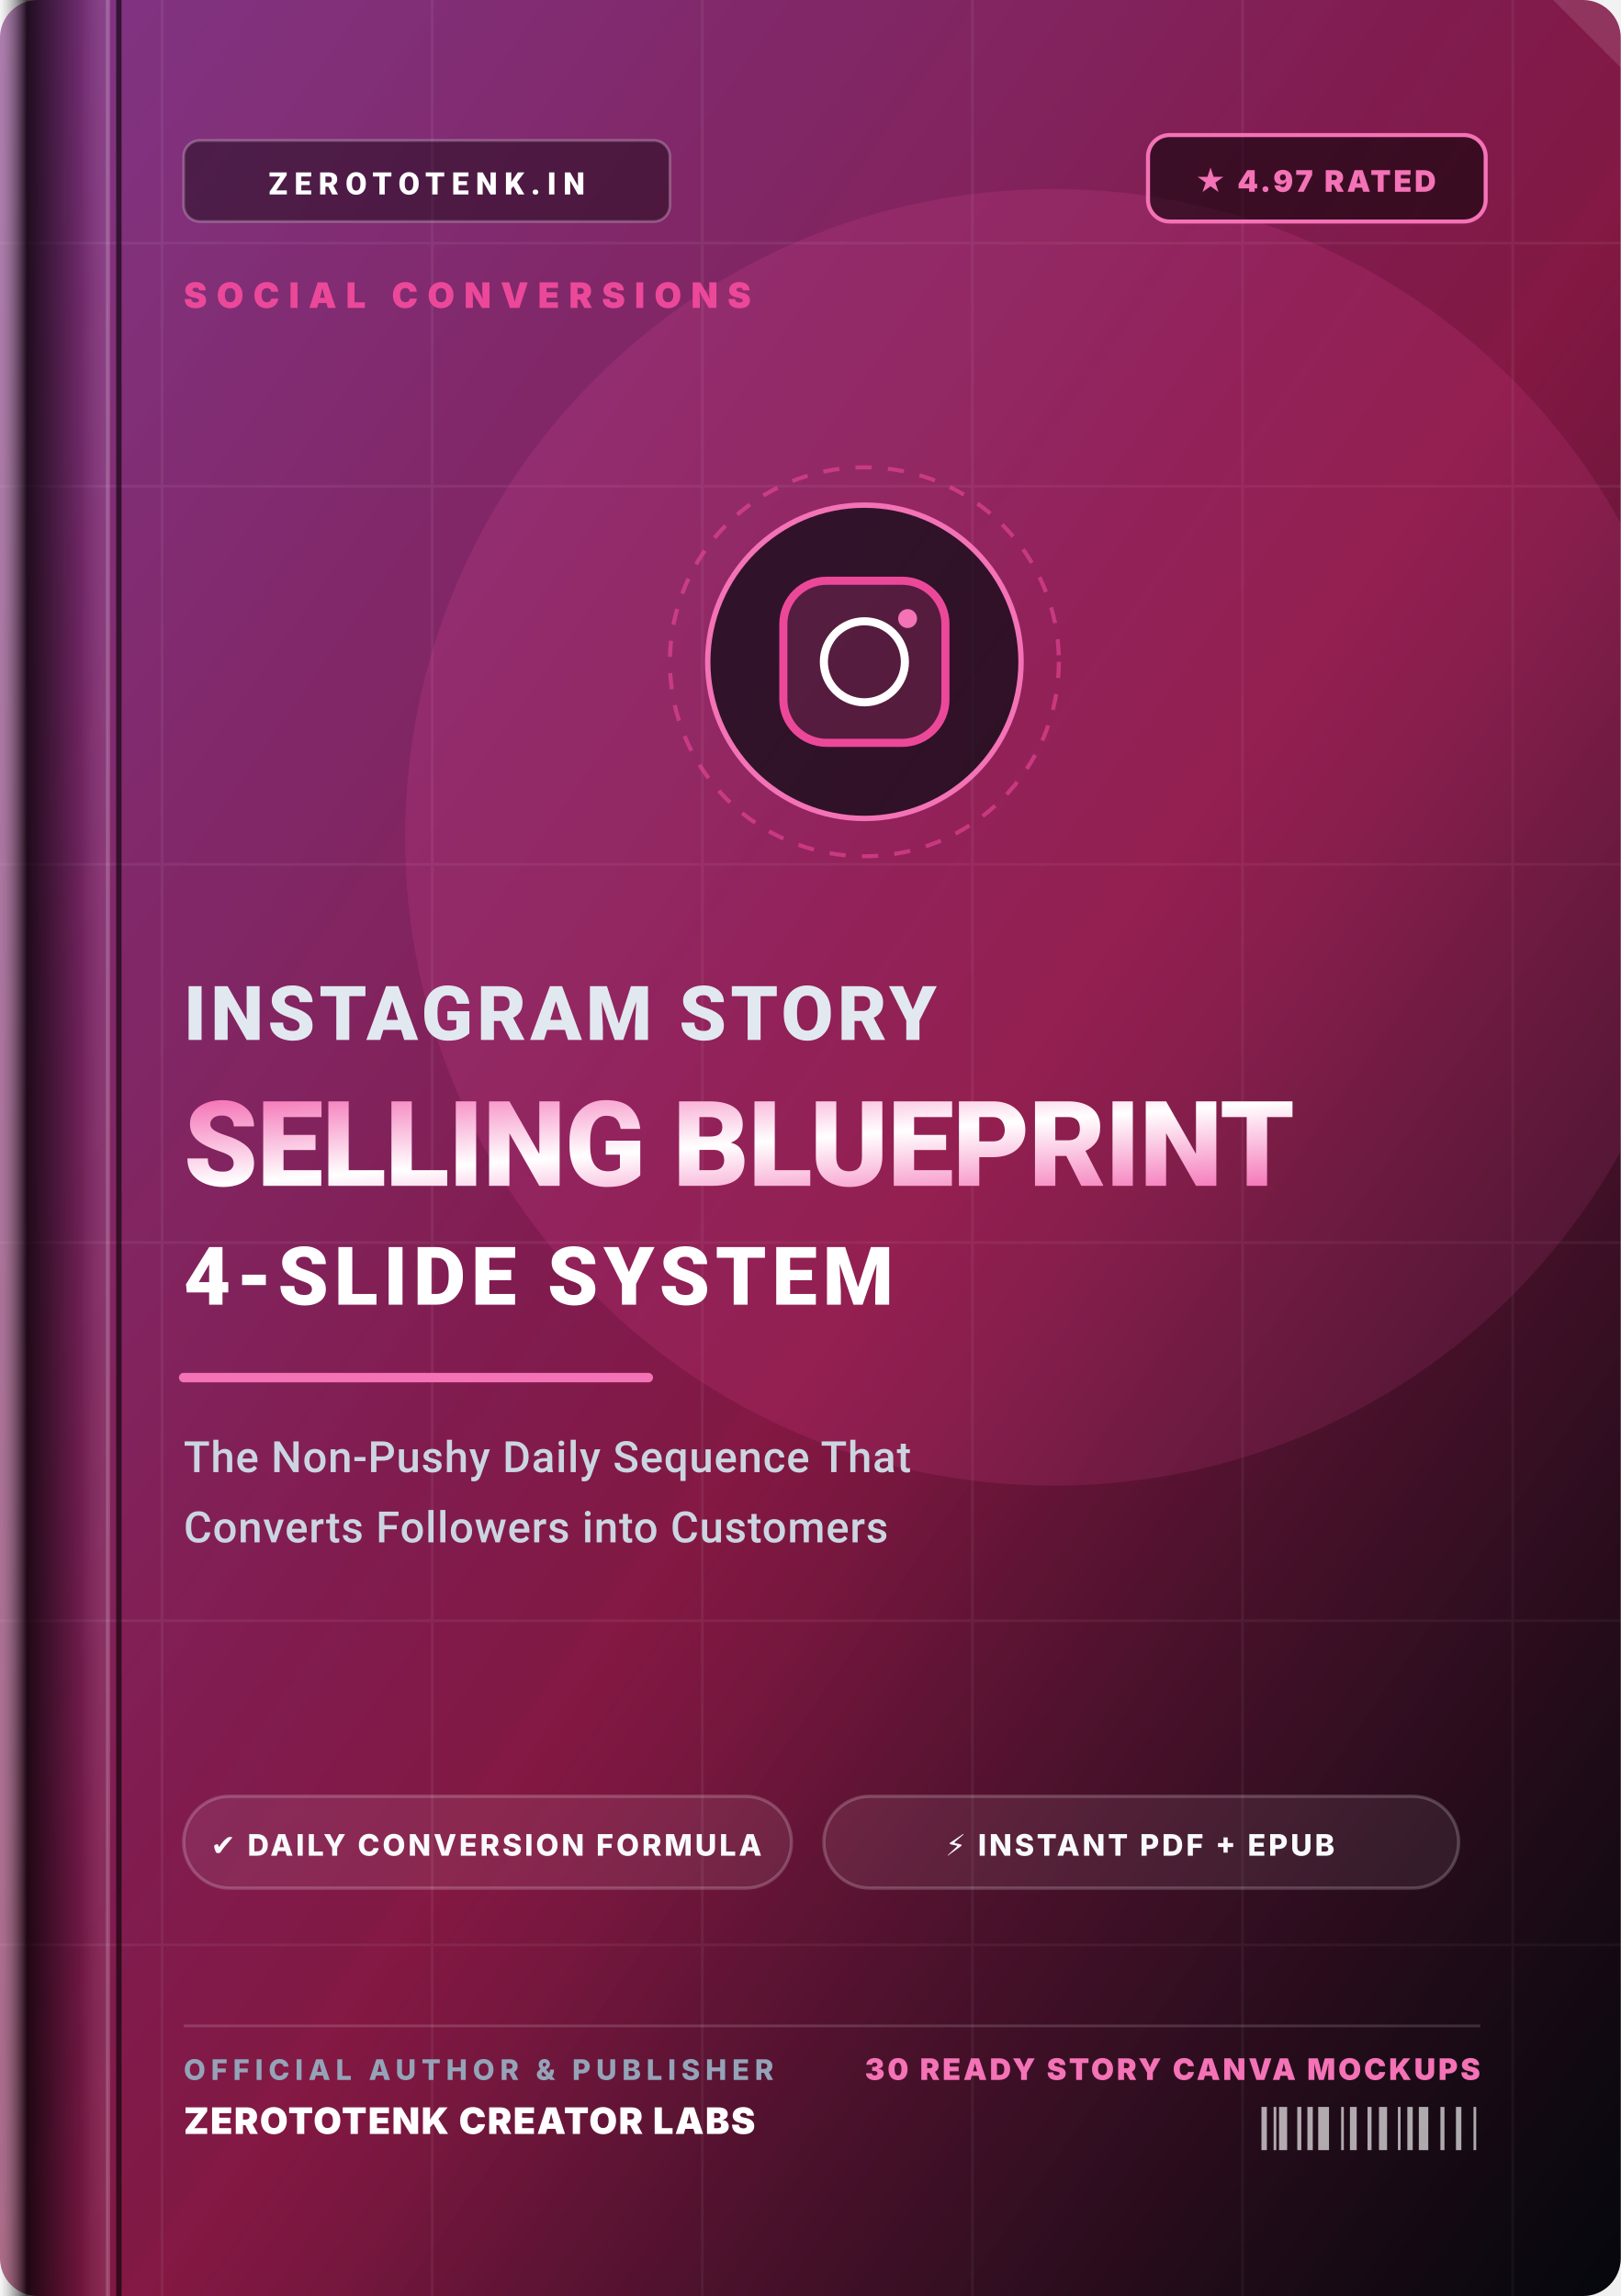
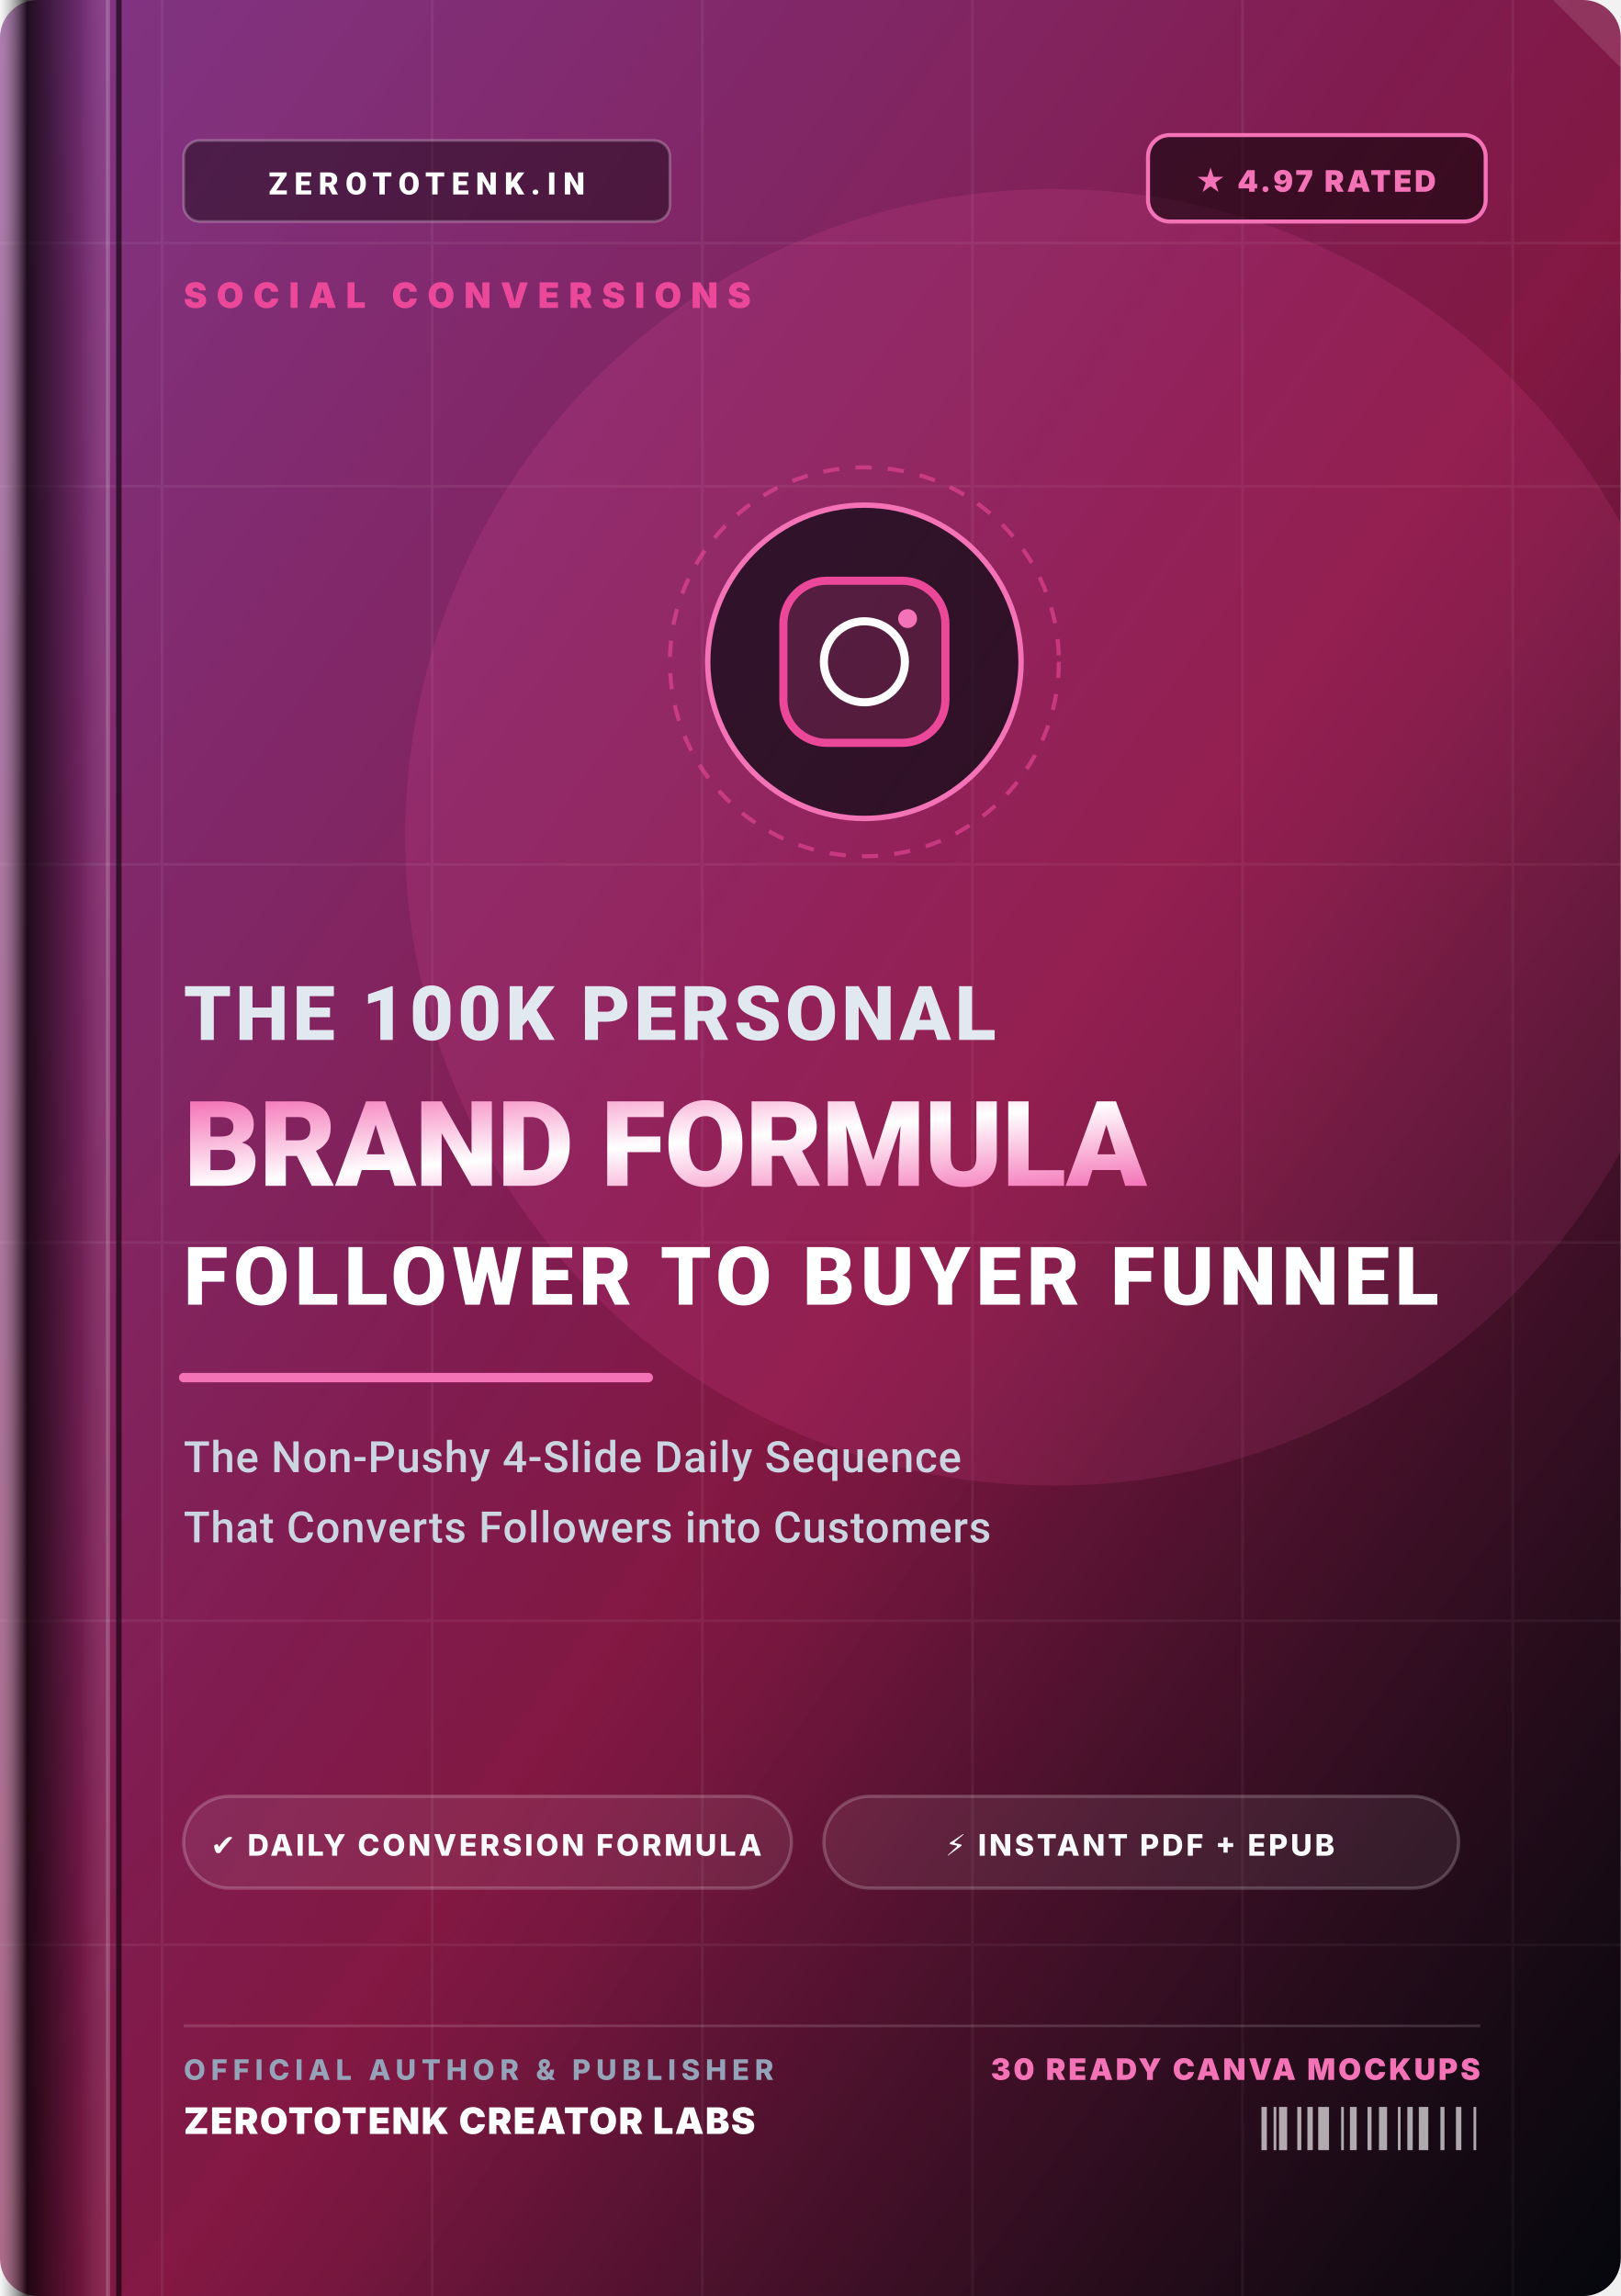
<svg xmlns="http://www.w3.org/2000/svg" viewBox="0 0 600 850" width="100%" height="100%">
  <defs>
    <linearGradient id="bg-instagram-story-selling-blueprint" x1="0%" y1="0%" x2="100%" y2="100%">
      <stop offset="0%" stop-color="#701a75" />
      <stop offset="55%" stop-color="#831843" />
      <stop offset="100%" stop-color="#080c14" />
    </linearGradient>
    <linearGradient id="spineGrad" x1="0%" y1="0%" x2="100%" y2="0%">
      <stop offset="0%" stop-color="rgba(255,255,255,0.35)" />
      <stop offset="25%" stop-color="rgba(0,0,0,0.75)" />
      <stop offset="75%" stop-color="rgba(0,0,0,0.15)" />
      <stop offset="100%" stop-color="rgba(255,255,255,0.08)" />
    </linearGradient>
    <linearGradient id="goldText" x1="0%" y1="0%" x2="100%" y2="100%">
      <stop offset="0%" stop-color="#f472b6" />
      <stop offset="50%" stop-color="#ffffff" />
      <stop offset="100%" stop-color="#f472b6" />
    </linearGradient>
    <linearGradient id="diagonalGloss" x1="0%" y1="0%" x2="100%" y2="100%">
      <stop offset="0%" stop-color="rgba(255,255,255,0.12)" />
      <stop offset="40%" stop-color="rgba(255,255,255,0.03)" />
      <stop offset="60%" stop-color="rgba(0,0,0,0)" />
      <stop offset="100%" stop-color="rgba(0,0,0,0.4)" />
    </linearGradient>
    <filter id="shadow" x="-10%" y="-10%" width="120%" height="120%">
      <feDropShadow dx="0" dy="16" stdDeviation="24" flood-color="#000000" flood-opacity="0.7" />
    </filter>
  </defs>
  <rect x="0" y="0" width="600" height="850" rx="14" fill="url(#bg-instagram-story-selling-blueprint)" />
  <g opacity="0.06" stroke="#ffffff" stroke-width="1">
    <line x1="60" y1="0" x2="60" y2="850" />
    <line x1="160" y1="0" x2="160" y2="850" />
    <line x1="260" y1="0" x2="260" y2="850" />
    <line x1="360" y1="0" x2="360" y2="850" />
    <line x1="460" y1="0" x2="460" y2="850" />
    <line x1="560" y1="0" x2="560" y2="850" />
    <line x1="0" y1="90" x2="600" y2="90" />
    <line x1="0" y1="180" x2="600" y2="180" />
    <line x1="0" y1="320" x2="600" y2="320" />
    <line x1="0" y1="460" x2="600" y2="460" />
    <line x1="0" y1="600" x2="600" y2="600" />
    <line x1="0" y1="720" x2="600" y2="720" />
  </g>
  <circle cx="390" cy="310" r="240" fill="#ec4899" opacity="0.16" />
  <rect x="0" y="0" width="600" height="850" rx="14" fill="url(#diagonalGloss)" pointer-events="none" />
  <rect x="0" y="0" width="40" height="850" fill="url(#spineGrad)" />
  <line x1="40" y1="0" x2="40" y2="850" stroke="rgba(255,255,255,0.2)" stroke-width="1.5" />
  <line x1="44" y1="0" x2="44" y2="850" stroke="rgba(0,0,0,0.6)" stroke-width="2" />
  <g transform="translate(68, 52)">
    <rect x="0" y="0" width="180" height="30" rx="6" fill="rgba(0,0,0,0.4)" stroke="rgba(255,255,255,0.25)" stroke-width="1" />
    <text x="90" y="20" font-family="system-ui, -apple-system, BlinkMacSystemFont, 'Segoe UI', Roboto, sans-serif" font-size="11.5" font-weight="900" fill="#ffffff" letter-spacing="2.5" text-anchor="middle">ZEROTOTENK.IN</text>
  </g>
  <g transform="translate(425, 50)">
    <rect x="0" y="0" width="125" height="32" rx="8" fill="rgba(0,0,0,0.55)" stroke="#f472b6" stroke-width="1.5" />
    <text x="62" y="21" font-family="system-ui, -apple-system, sans-serif" font-size="11" font-weight="900" fill="#f472b6" letter-spacing="1" text-anchor="middle">★ 4.97 RATED</text>
  </g>
  <g transform="translate(68, 114)">
    <text x="0" y="0" font-family="system-ui, -apple-system, sans-serif" font-size="13" font-weight="900" fill="#ec4899" letter-spacing="3.5">SOCIAL CONVERSIONS</text>
  </g>
  <g transform="translate(320, 245)">
    <circle cx="0" cy="0" r="72" fill="none" stroke="#ec4899" stroke-width="1.5" stroke-dasharray="6 6" opacity="0.6" />
    <circle cx="0" cy="0" r="58" fill="rgba(6,10,18,0.7)" stroke="#f472b6" stroke-width="2" />
    <g stroke="#f472b6" stroke-width="2.5" stroke-linecap="round" stroke-linejoin="round" fill="none">
      <rect x="-30" y="-30" width="60" height="60" rx="16" stroke="#ec4899" stroke-width="3" fill="#ec4899" fill-opacity="0.2" />
      <circle cx="0" cy="0" r="15" stroke="#ffffff" stroke-width="3" />
      <circle cx="16" cy="-16" r="3.5" fill="#f472b6" stroke="none" />
    </g>
  </g>
  <g transform="translate(68, 385)">
-     <text x="0" y="0" font-family="system-ui, -apple-system, BlinkMacSystemFont, 'Segoe UI', Roboto, sans-serif" font-size="28" font-weight="800" fill="#e2e8f0" letter-spacing="1.5">INSTAGRAM STORY</text>
-     <text x="0" y="54" font-family="system-ui, -apple-system, BlinkMacSystemFont, 'Segoe UI', Roboto, sans-serif" font-size="44" font-weight="950" fill="url(#goldText)" letter-spacing="-0.5">SELLING BLUEPRINT</text>
-     <text x="0" y="98" font-family="system-ui, -apple-system, BlinkMacSystemFont, 'Segoe UI', Roboto, sans-serif" font-size="30" font-weight="900" fill="#ffffff" letter-spacing="2">4-SLIDE SYSTEM</text>
+     <text x="0" y="0" font-family="system-ui, -apple-system, BlinkMacSystemFont, 'Segoe UI', Roboto, sans-serif" font-size="28" font-weight="800" fill="#e2e8f0" letter-spacing="1.5">THE 100K PERSONAL</text>
+     <text x="0" y="54" font-family="system-ui, -apple-system, BlinkMacSystemFont, 'Segoe UI', Roboto, sans-serif" font-size="44" font-weight="950" fill="url(#goldText)" letter-spacing="-0.5">BRAND FORMULA</text>
+     <text x="0" y="98" font-family="system-ui, -apple-system, BlinkMacSystemFont, 'Segoe UI', Roboto, sans-serif" font-size="30" font-weight="900" fill="#ffffff" letter-spacing="2">FOLLOWER TO BUYER FUNNEL</text>
  </g>
  <line x1="68" y1="510" x2="240" y2="510" stroke="#f472b6" stroke-width="3.5" stroke-linecap="round" />
  <g transform="translate(68, 545)">
-     <text x="0" y="0" font-family="system-ui, -apple-system, BlinkMacSystemFont, 'Segoe UI', Roboto, sans-serif" font-size="16" font-weight="500" fill="#cbd5e1" letter-spacing="0.3">The Non-Pushy Daily Sequence That</text>
-     <text x="0" y="26" font-family="system-ui, -apple-system, BlinkMacSystemFont, 'Segoe UI', Roboto, sans-serif" font-size="16" font-weight="500" fill="#cbd5e1" letter-spacing="0.3">Converts Followers into Customers</text>
+     <text x="0" y="0" font-family="system-ui, -apple-system, BlinkMacSystemFont, 'Segoe UI', Roboto, sans-serif" font-size="16" font-weight="500" fill="#cbd5e1" letter-spacing="0.3">The Non-Pushy 4-Slide Daily Sequence</text>
+     <text x="0" y="26" font-family="system-ui, -apple-system, BlinkMacSystemFont, 'Segoe UI', Roboto, sans-serif" font-size="16" font-weight="500" fill="#cbd5e1" letter-spacing="0.3">That Converts Followers into Customers</text>
  </g>
  <g transform="translate(68, 665)">
    <rect x="0" y="0" width="225" height="34" rx="17" fill="rgba(255,255,255,0.07)" stroke="rgba(255,255,255,0.2)" stroke-width="1.2" />
    <text x="112" y="22" font-family="system-ui, -apple-system, sans-serif" font-size="11" font-weight="800" fill="#f8fafc" letter-spacing="1" text-anchor="middle">✔ DAILY CONVERSION FORMULA</text>
  </g>
  <g transform="translate(305, 665)">
    <rect x="0" y="0" width="235" height="34" rx="17" fill="rgba(255,255,255,0.07)" stroke="rgba(255,255,255,0.2)" stroke-width="1.2" />
    <text x="117" y="22" font-family="system-ui, -apple-system, sans-serif" font-size="11" font-weight="800" fill="#f8fafc" letter-spacing="1" text-anchor="middle">⚡ INSTANT PDF + EPUB</text>
  </g>
  <g transform="translate(68, 770)">
    <line x1="0" y1="-20" x2="480" y2="-20" stroke="rgba(255,255,255,0.15)" stroke-width="1" />
    <text x="0" y="0" font-family="system-ui, -apple-system, sans-serif" font-size="10.5" font-weight="800" fill="#94a3b8" letter-spacing="2">OFFICIAL AUTHOR &amp; PUBLISHER</text>
    <text x="0" y="20" font-family="system-ui, -apple-system, sans-serif" font-size="13.5" font-weight="900" fill="#ffffff" letter-spacing="0.5">ZEROTOTENK CREATOR LABS</text>
-     <text x="480" y="0" font-family="system-ui, -apple-system, sans-serif" font-size="11" font-weight="900" fill="#f472b6" letter-spacing="1" text-anchor="end">30 READY STORY CANVA MOCKUPS</text>
+     <text x="480" y="0" font-family="system-ui, -apple-system, sans-serif" font-size="11" font-weight="900" fill="#f472b6" letter-spacing="1" text-anchor="end">30 READY CANVA MOCKUPS</text>
    <g transform="translate(400, 10)" opacity="0.65">
      <line x1="0" y1="0" x2="0" y2="16" stroke="#ffffff" stroke-width="2" />
      <line x1="4" y1="0" x2="4" y2="16" stroke="#ffffff" stroke-width="1" />
      <line x1="7" y1="0" x2="7" y2="16" stroke="#ffffff" stroke-width="3" />
      <line x1="13" y1="0" x2="13" y2="16" stroke="#ffffff" stroke-width="1.5" />
      <line x1="17" y1="0" x2="17" y2="16" stroke="#ffffff" stroke-width="2" />
      <line x1="22" y1="0" x2="22" y2="16" stroke="#ffffff" stroke-width="4" />
      <line x1="29" y1="0" x2="29" y2="16" stroke="#ffffff" stroke-width="1" />
      <line x1="33" y1="0" x2="33" y2="16" stroke="#ffffff" stroke-width="2.5" />
      <line x1="39" y1="0" x2="39" y2="16" stroke="#ffffff" stroke-width="1.5" />
      <line x1="44" y1="0" x2="44" y2="16" stroke="#ffffff" stroke-width="3" />
      <line x1="50" y1="0" x2="50" y2="16" stroke="#ffffff" stroke-width="1" />
      <line x1="54" y1="0" x2="54" y2="16" stroke="#ffffff" stroke-width="2" />
      <line x1="59" y1="0" x2="59" y2="16" stroke="#ffffff" stroke-width="3.5" />
      <line x1="66" y1="0" x2="66" y2="16" stroke="#ffffff" stroke-width="1.5" />
      <line x1="72" y1="0" x2="72" y2="16" stroke="#ffffff" stroke-width="2" />
      <line x1="78" y1="0" x2="78" y2="16" stroke="#ffffff" stroke-width="1" />
    </g>
  </g>
  <polygon points="575,0 600,0 600,25" fill="rgba(255,255,255,0.12)" />
</svg>
